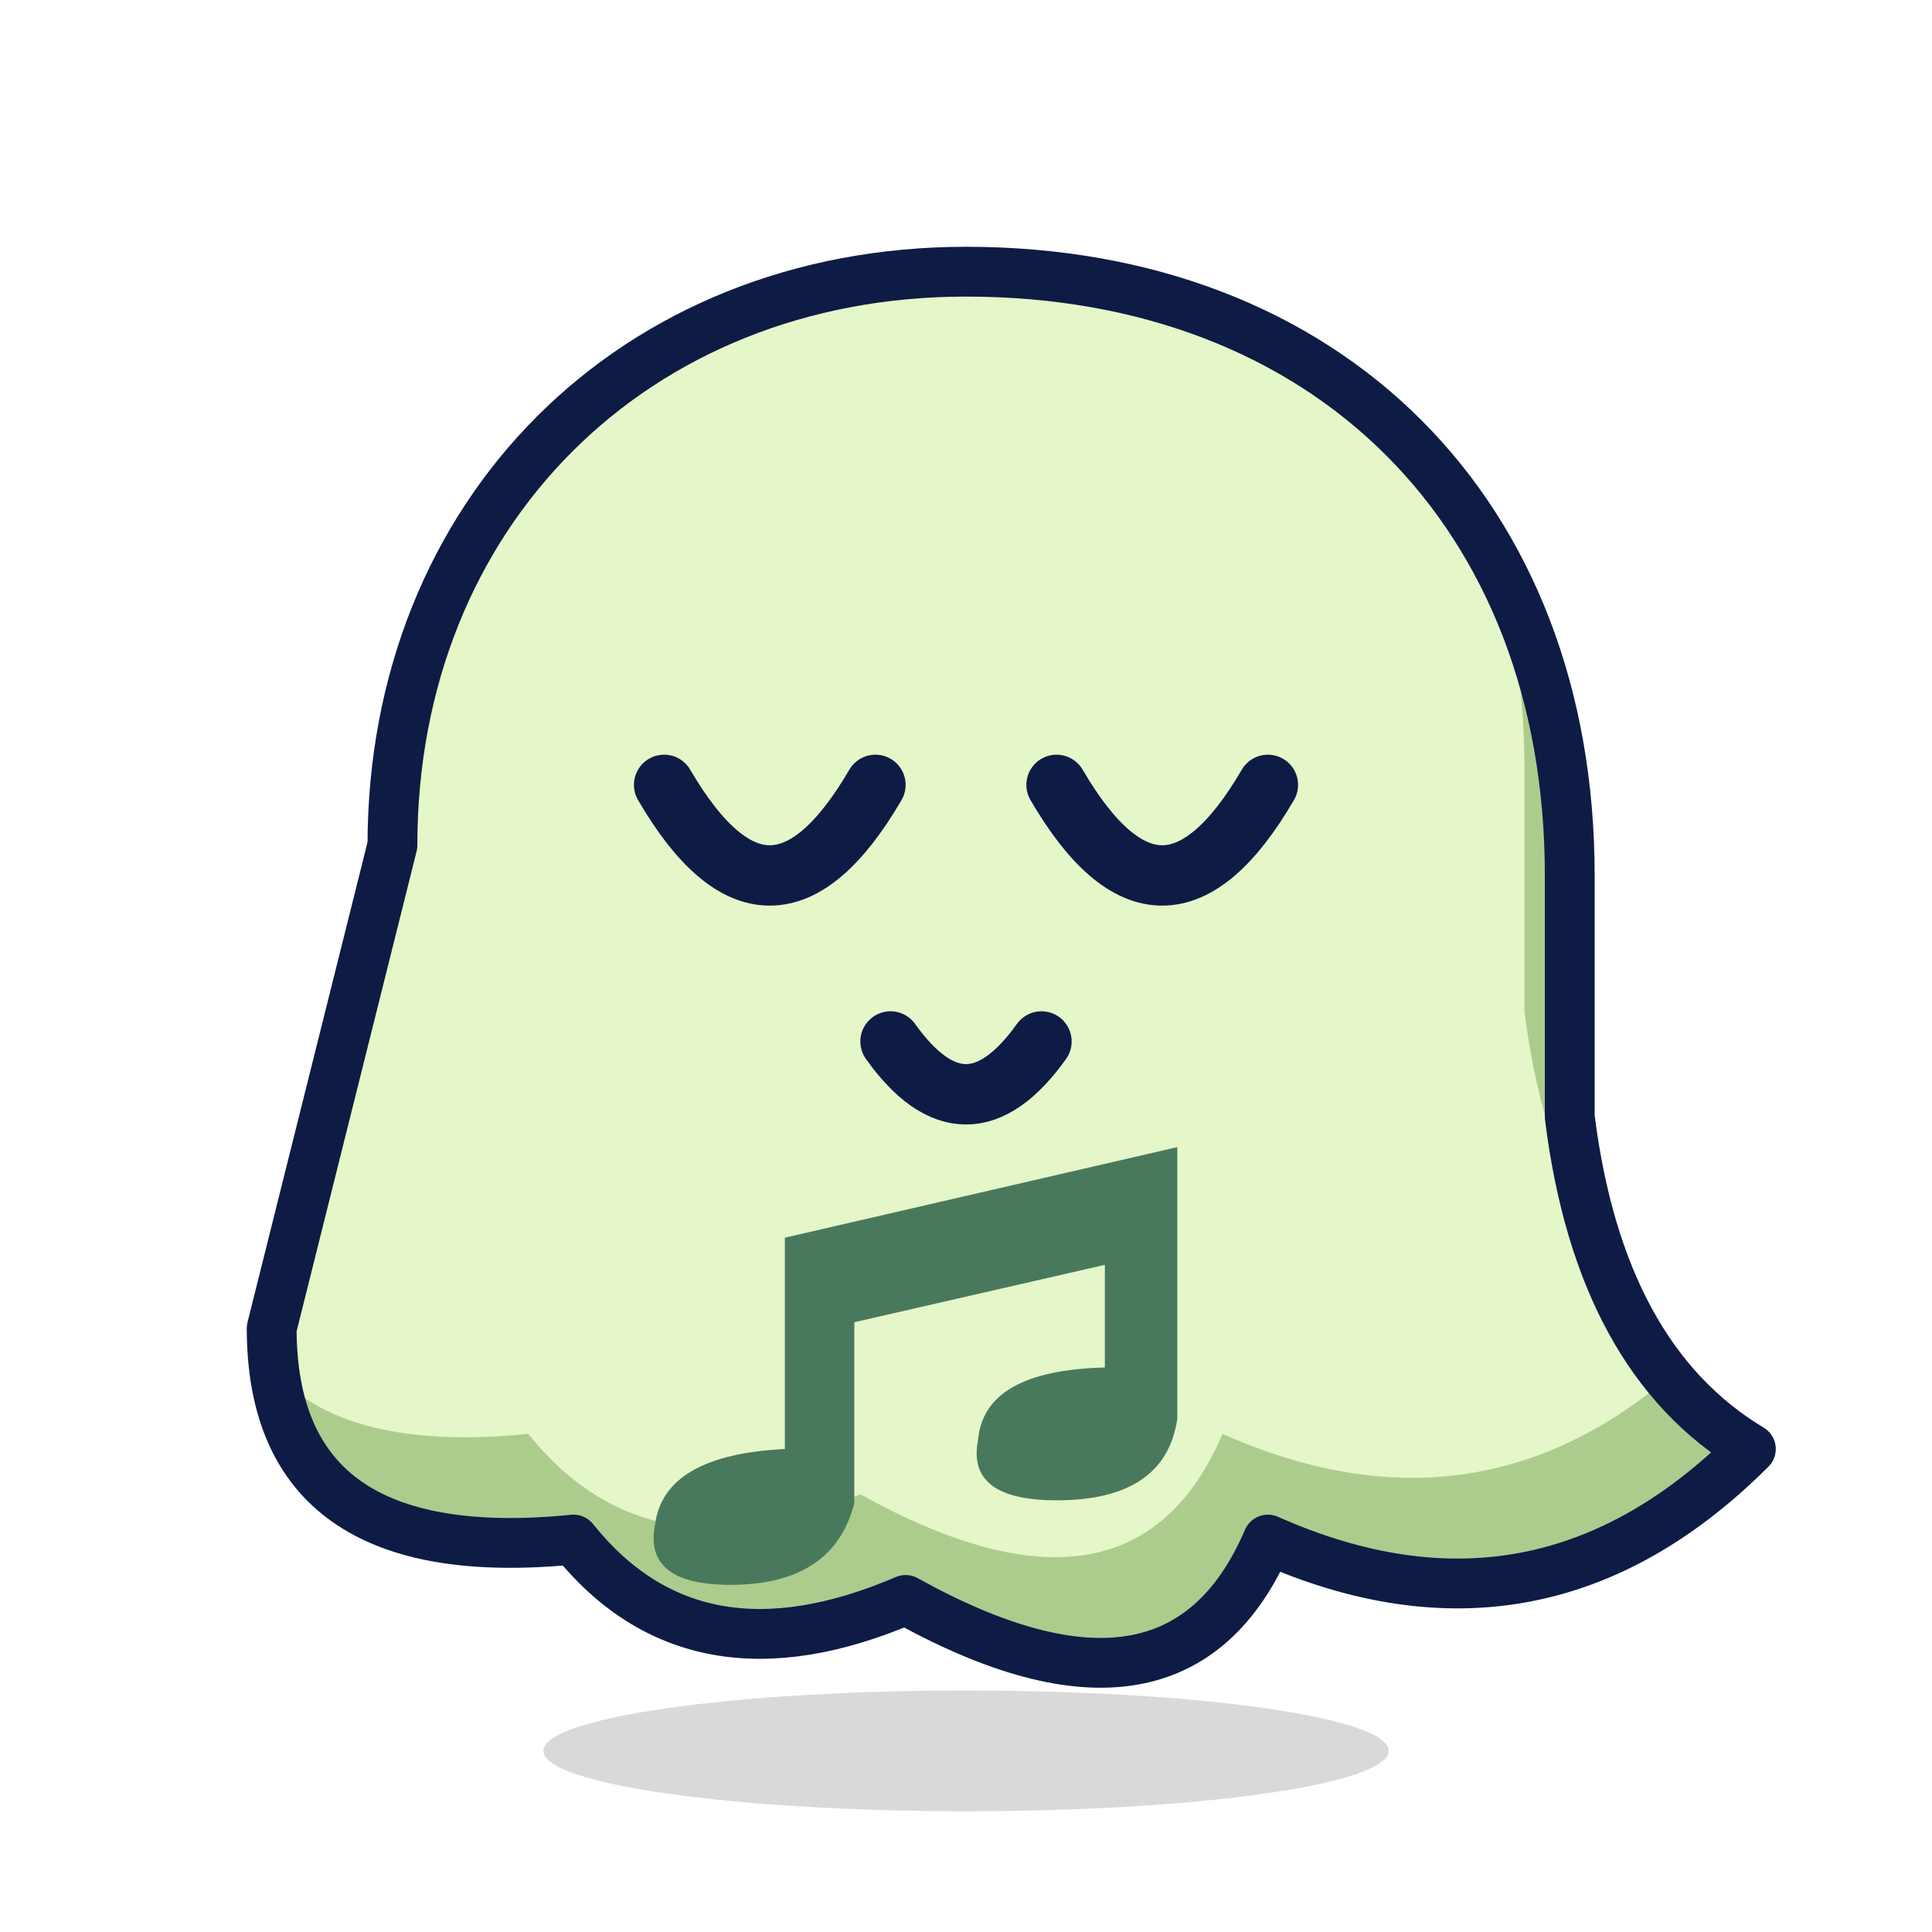
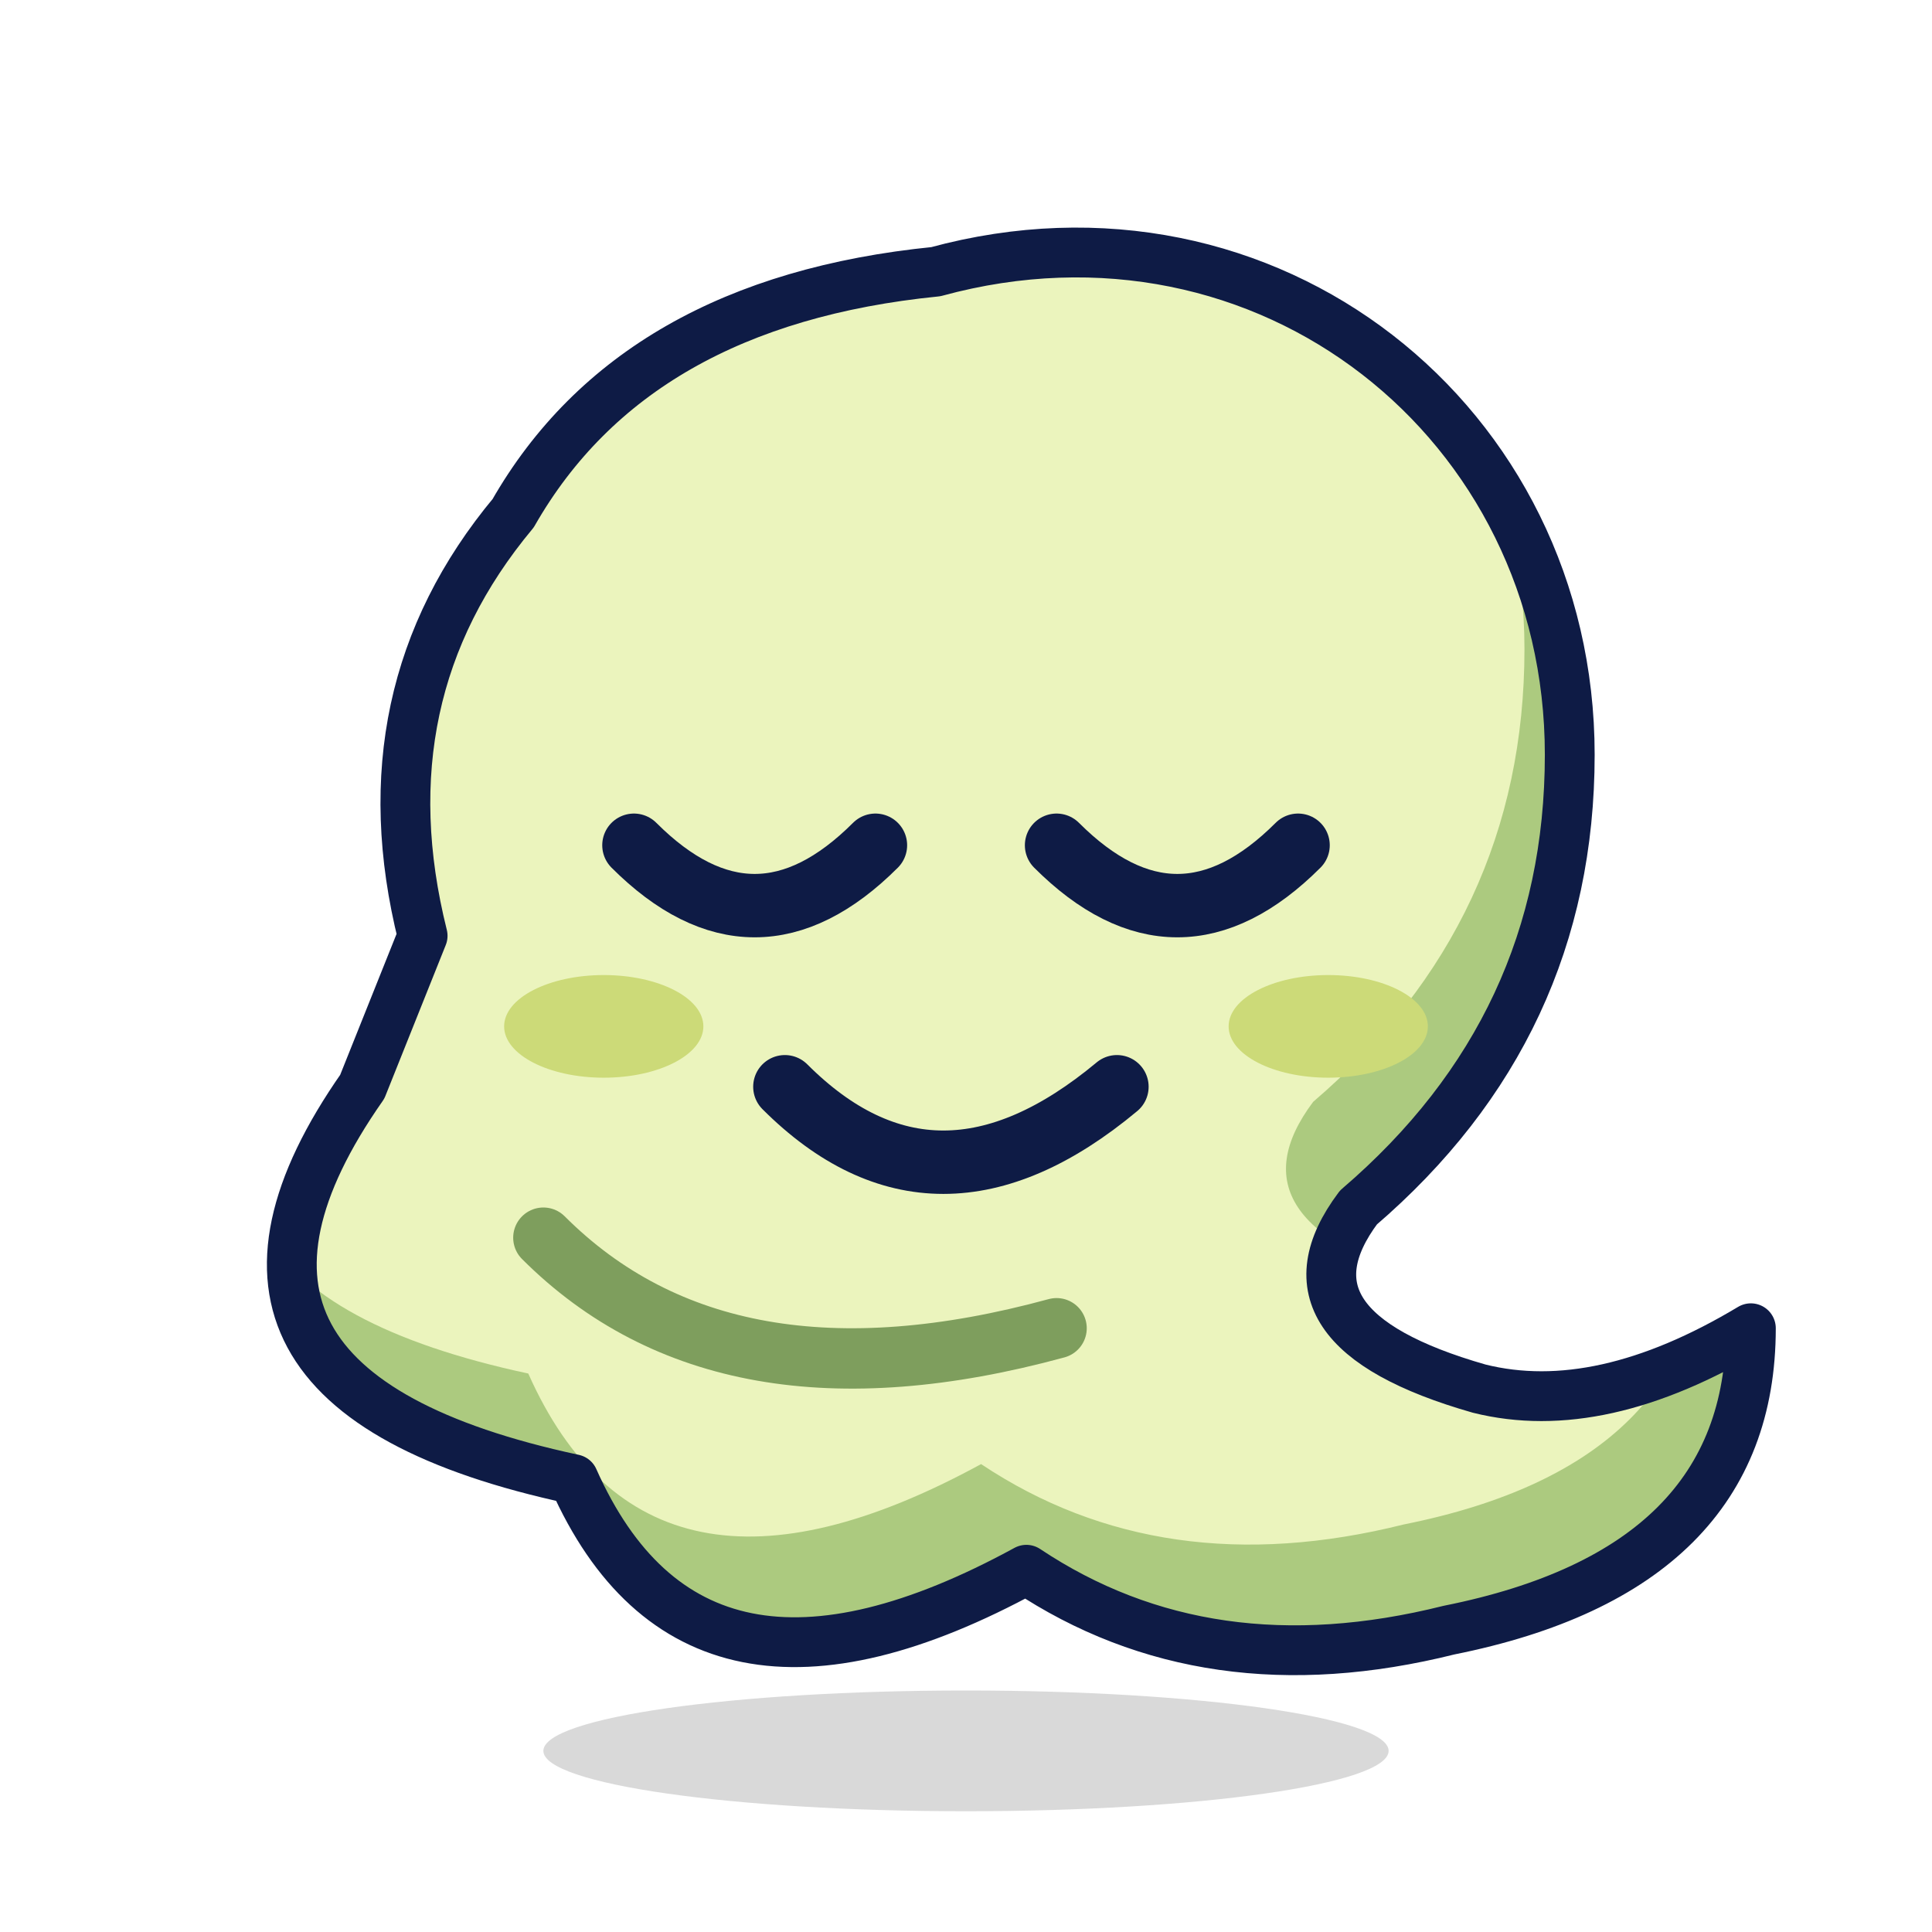
<svg xmlns="http://www.w3.org/2000/svg" viewBox="0 0 64 64">
  <defs>
    <clipPath id="body">
-       <path d="M13 28C13 17 21 9 32 9C44 9 52 17 52 29v8Q53 45 58 48Q51 55 42 51Q39 58 30 53Q23 56 19 51Q9 52 9 44Z" />
+       <path d="M14 31Q12 23 17 17Q21 10 31 9C42 6 52 14 52 25Q52 34 45 40Q42 44 49 46Q53 47 58 44Q58 52 48 54Q40 56 34 52Q23 58 19 49Q5 46 12 36Z" />
    </clipPath>
  </defs>
  <ellipse cx="32" cy="58" rx="14" ry="2" fill="#00000026" />
  <g clip-path="url(#body)">
-     <path d="M13 28C13 17 21 9 32 9C44 9 52 17 52 29v8Q53 45 58 48Q51 55 42 51Q39 58 30 53Q23 56 19 51Q9 52 9 44Z" fill="#ACCC8D" />
-     <path d="M13 28C13 17 21 9 32 9C44 9 52 17 52 29v8Q53 45 58 48Q51 55 42 51Q39 58 30 53Q23 56 19 51Q9 52 9 44Z" fill="#E5F6C9" transform="translate(-1.5 -3.5)" />
+     <path d="M14 31Q12 23 17 17Q21 10 31 9C42 6 52 14 52 25Q52 34 45 40Q42 44 49 46Q53 47 58 44Q58 52 48 54Q40 56 34 52Q23 58 19 49Q5 46 12 36Z" fill="#ACCA7F" />
+     <path d="M14 31Q12 23 17 17Q21 10 31 9C42 6 52 14 52 25Q52 34 45 40Q42 44 49 46Q53 47 58 44Q58 52 48 54Q40 56 34 52Q23 58 19 49Q5 46 12 36Z" fill="#EBF4BD" transform="translate(-1.5 -3.5)" />
  </g>
-   <path d="M13 28C13 17 21 9 32 9C44 9 52 17 52 29v8Q53 45 58 48Q51 55 42 51Q39 58 30 53Q23 56 19 51Q9 52 9 44Z" fill="none" stroke="#0E1B45" stroke-width="1.65" stroke-linejoin="round" />
-   <path d="M22 26q3.5 6 7 0m6 0q3.5 6 7 0" fill="none" stroke="#0E1B45" stroke-width="2" stroke-linecap="round" stroke-linejoin="round" />
-   <path d="M29.5 34.5q2.5 3.5 5 0" fill="none" stroke="#0E1B45" stroke-width="2" stroke-linecap="round" stroke-linejoin="round" />
-   <path d="M26 48v-7l13-3v9q-.4 2.7-4 2.7q-3 0-2.6-2q.2-2.3 4.2-2.4v-3.4l-8.3 1.9v6q-.7 2.7-4.1 2.7q-2.9 0-2.5-2q.3-2.3 4.3-2.5Z" fill="#49795D" />
+   <path d="M14 31Q12 23 17 17Q21 10 31 9C42 6 52 14 52 25Q52 34 45 40Q42 44 49 46Q53 47 58 44Q58 52 48 54Q40 56 34 52Q23 58 19 49Q5 46 12 36Z" fill="none" stroke="#0E1B45" stroke-width="1.65" stroke-linejoin="round" />
+   <path d="M21 28q4 4 8 0m6 0q4 4 8 0" fill="none" stroke="#0E1B45" stroke-width="2.1" stroke-linecap="round" stroke-linejoin="round" />
+   <path d="M26 36q5 5 11 0" fill="none" stroke="#0E1B45" stroke-width="2.1" stroke-linecap="round" stroke-linejoin="round" />
+   <ellipse cx="20" cy="34" rx="3.3" ry="1.7" fill="#CCDA78" />
+   <ellipse cx="44" cy="34" rx="3.3" ry="1.7" fill="#CCDA78" />
+   <path d="M18 41q6 6 17 3" fill="none" stroke="#7E9E5D" stroke-width="2" stroke-linecap="round" stroke-linejoin="round" />
</svg>
